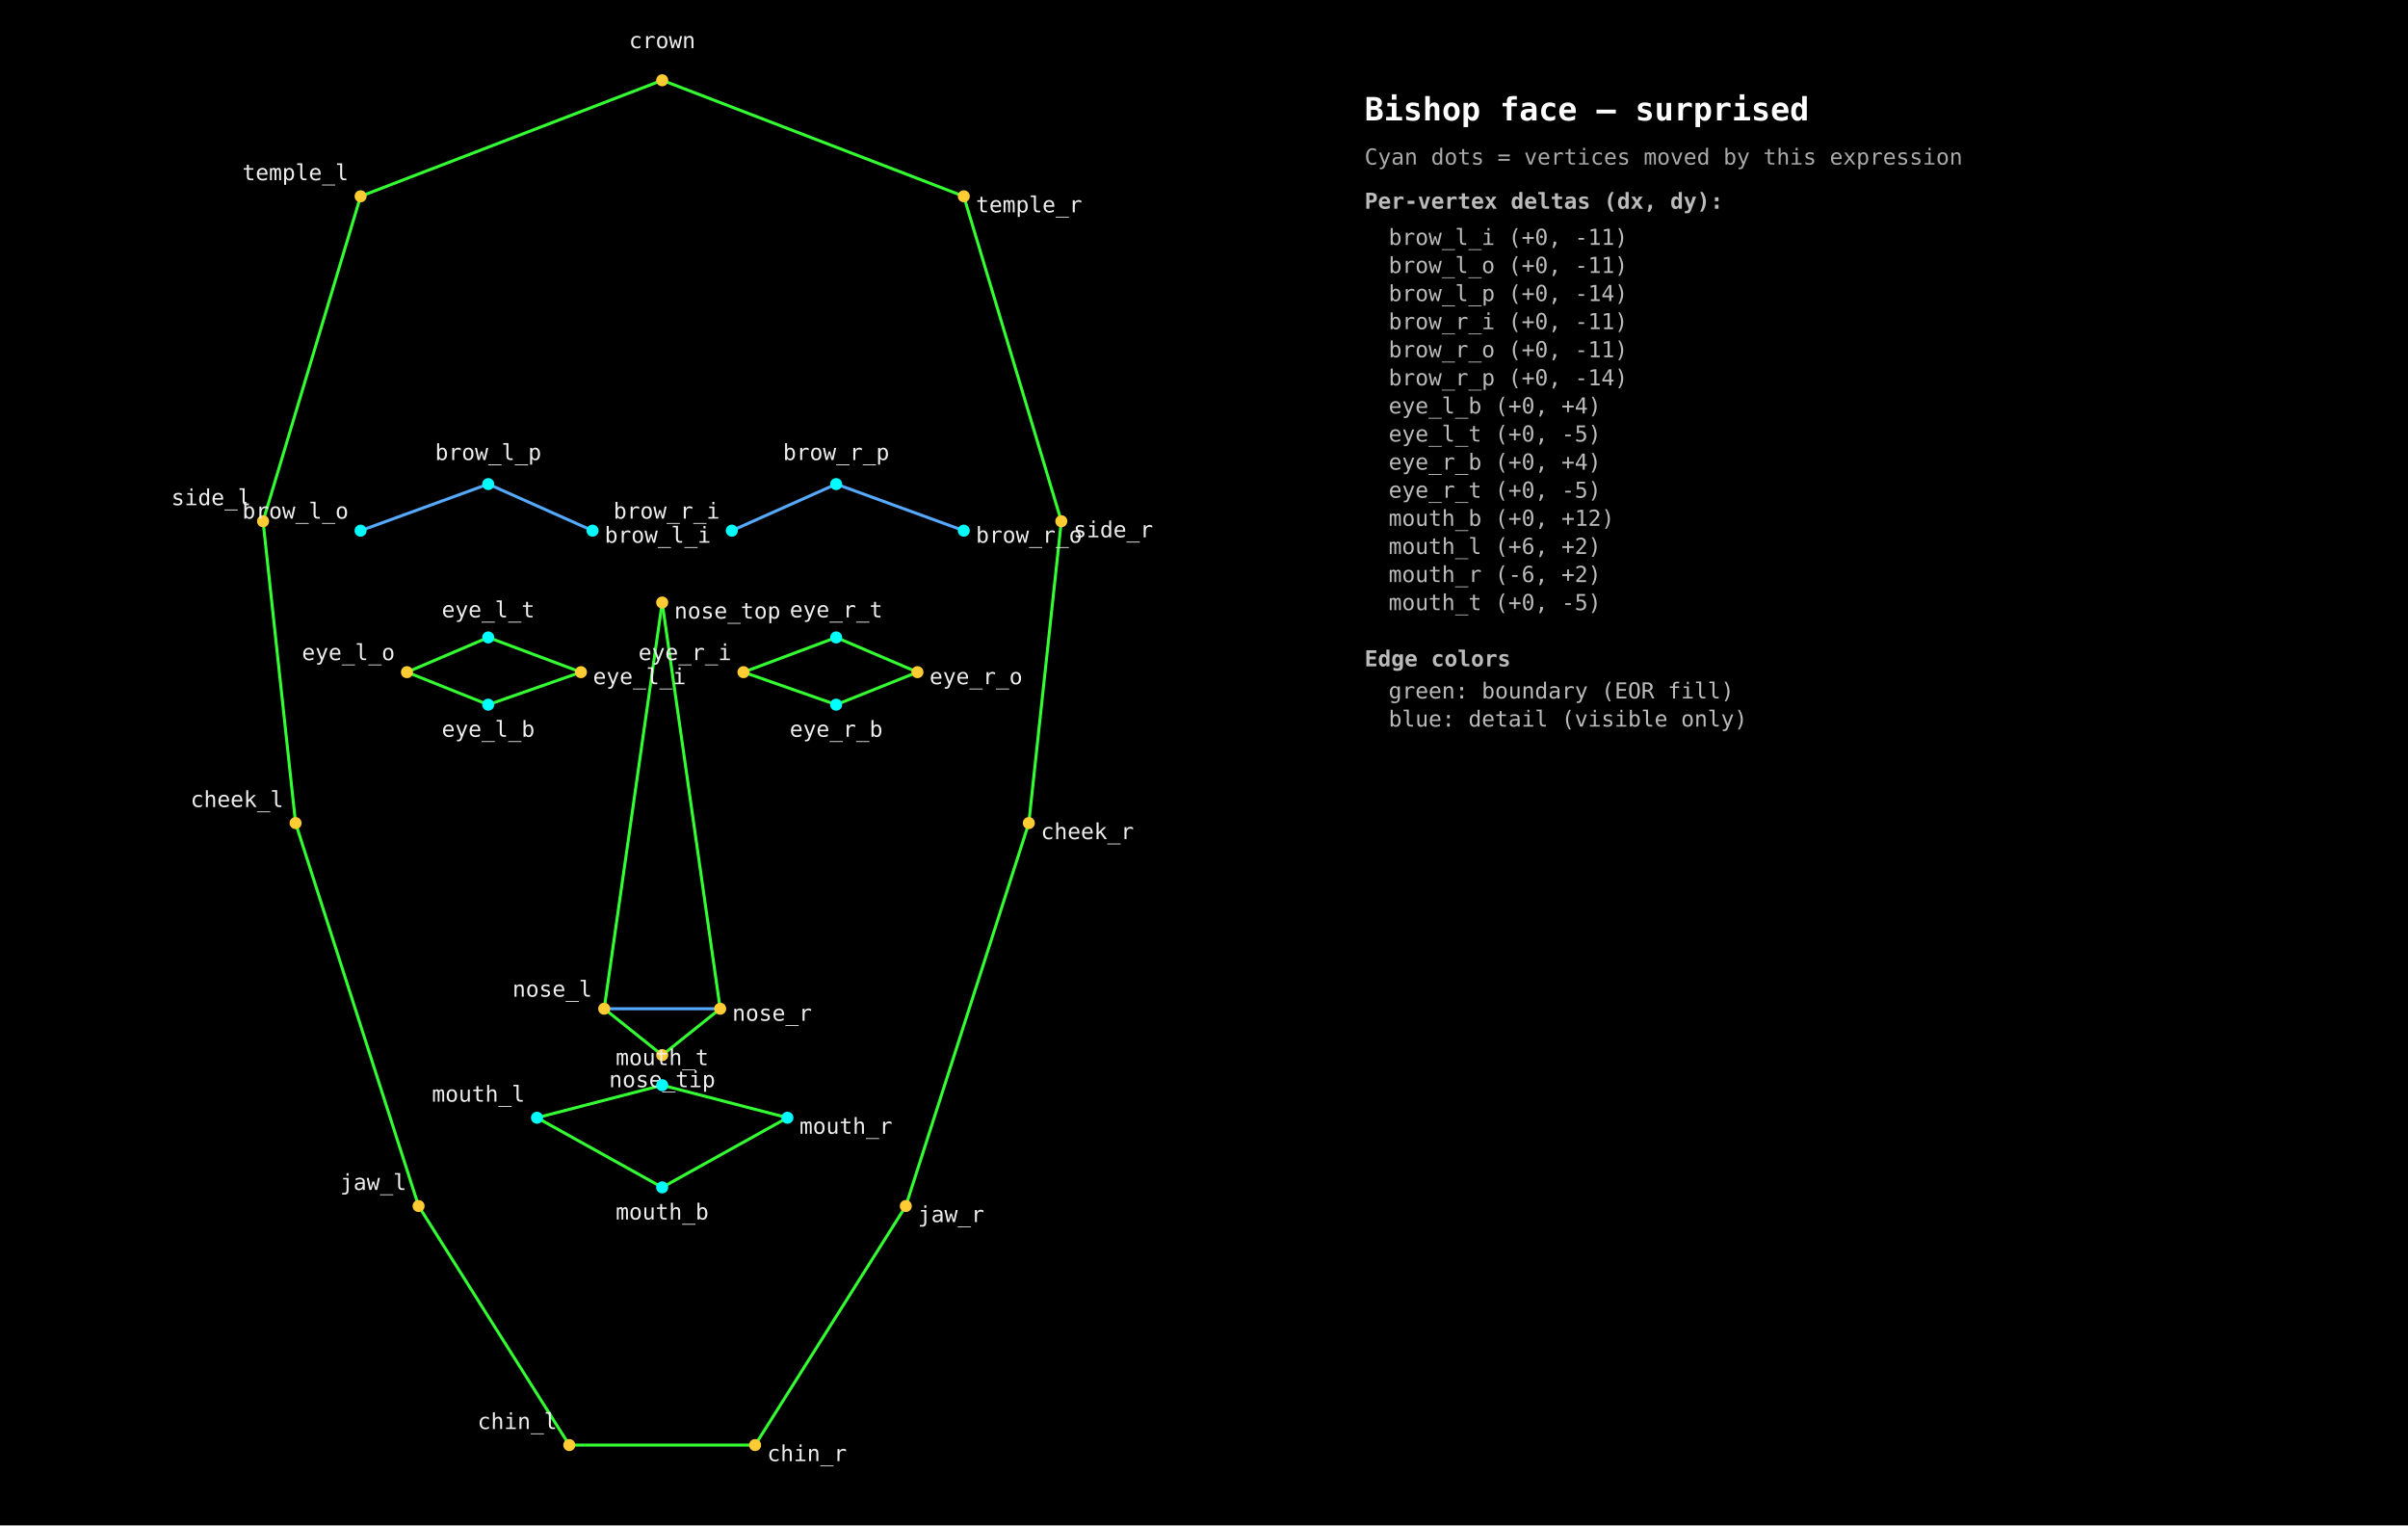
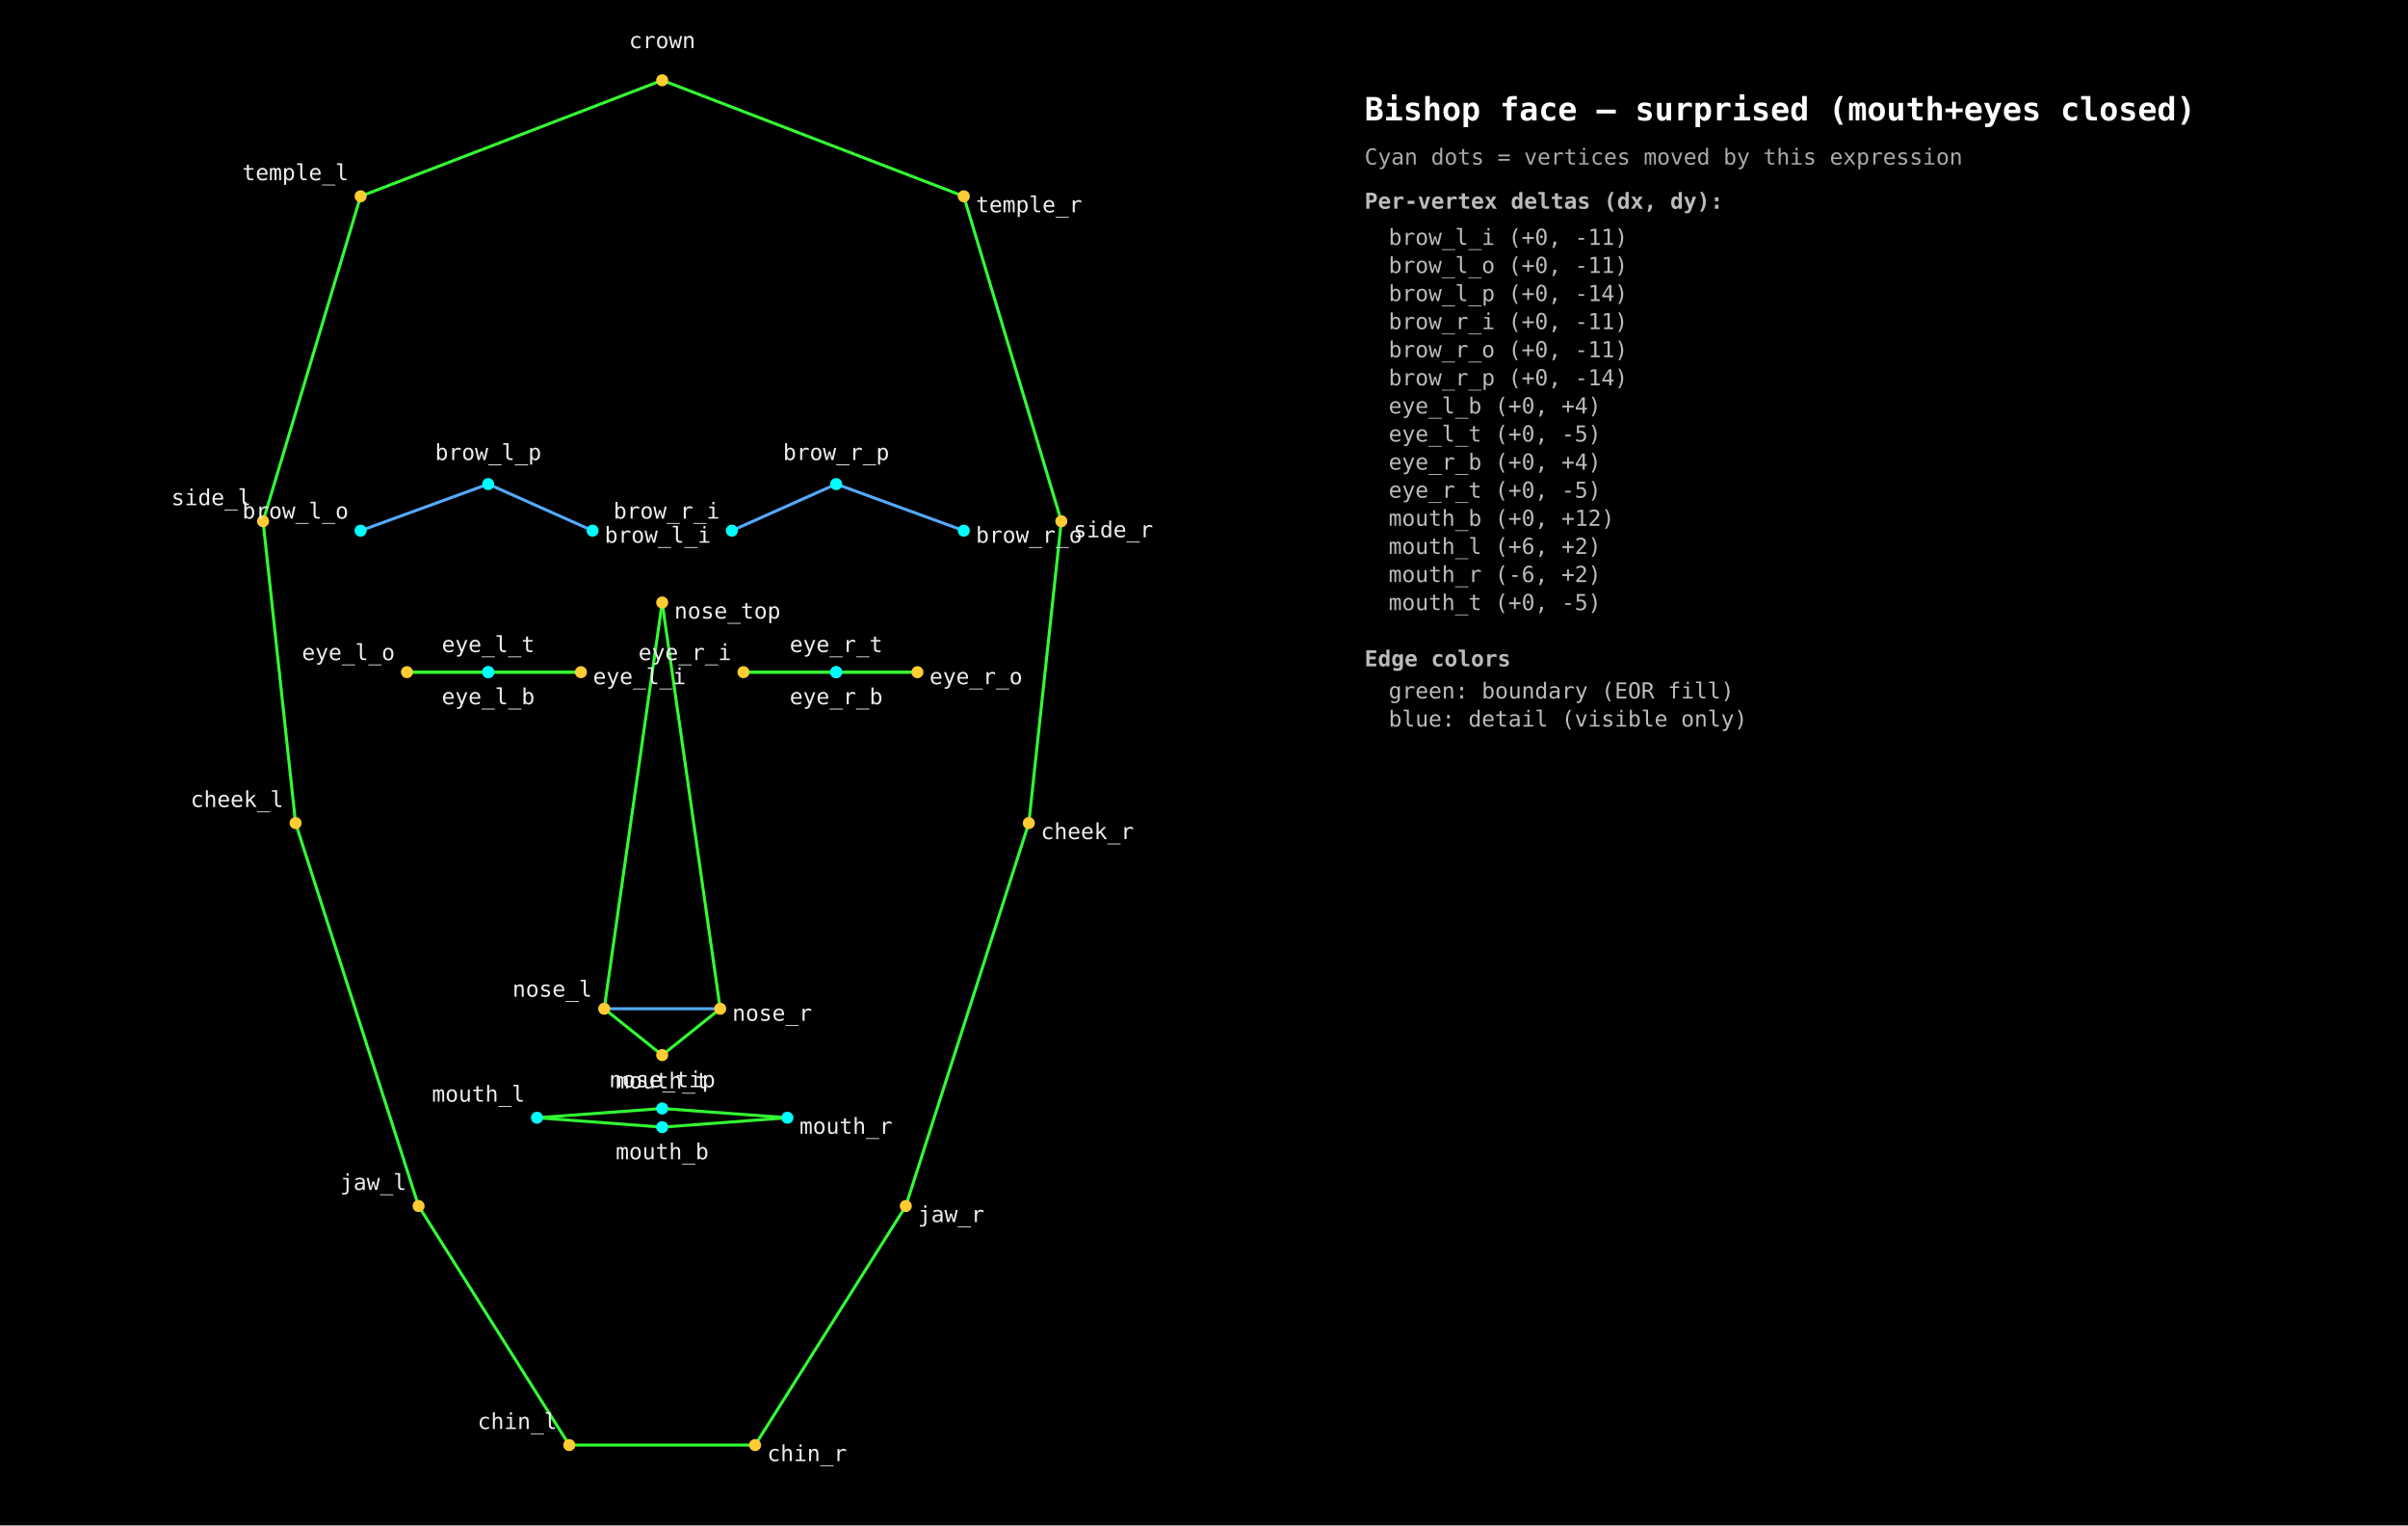
<svg xmlns="http://www.w3.org/2000/svg" width="1200" height="760" viewBox="0 0 1200 760">
  <rect width="100%" height="100%" fill="#000" />
  <style>.bnd{stroke:#3f3;stroke-width:1.5;fill:none}.det{stroke:#5af;stroke-width:1.5;fill:none}.vert{fill:#fc3;stroke:none}.lbl{fill:#eee;font-family:monospace;font-size:11px}.title{fill:#fff;font-family:monospace;font-size:16px;font-weight:bold}.subtitle{fill:#aaa;font-family:monospace;font-size:11px}.legend{fill:#bbb;font-family:monospace;font-size:11px}</style>
  <line class="bnd" x1="330.0" y1="40.0" x2="179.7" y2="97.8" />
  <line class="bnd" x1="179.7" y1="97.8" x2="131.1" y2="259.7" />
  <line class="bnd" x1="131.1" y1="259.7" x2="147.3" y2="410.1" />
  <line class="bnd" x1="147.3" y1="410.1" x2="208.6" y2="600.9" />
  <line class="bnd" x1="208.6" y1="600.9" x2="283.7" y2="720.0" />
  <line class="bnd" x1="283.7" y1="720.0" x2="376.3" y2="720.0" />
  <line class="bnd" x1="376.3" y1="720.0" x2="451.4" y2="600.9" />
  <line class="bnd" x1="451.4" y1="600.9" x2="512.7" y2="410.1" />
  <line class="bnd" x1="512.7" y1="410.1" x2="528.9" y2="259.7" />
  <line class="bnd" x1="528.9" y1="259.7" x2="480.3" y2="97.8" />
  <line class="bnd" x1="480.3" y1="97.8" x2="330.0" y2="40.0" />
  <line class="det" x1="179.7" y1="264.4" x2="243.3" y2="241.2" />
  <line class="det" x1="243.3" y1="241.2" x2="295.3" y2="264.4" />
  <line class="det" x1="364.7" y1="264.4" x2="416.7" y2="241.2" />
  <line class="det" x1="416.7" y1="241.2" x2="480.3" y2="264.4" />
-   <line class="bnd" x1="202.8" y1="334.9" x2="243.3" y2="317.6" />
-   <line class="bnd" x1="243.3" y1="317.6" x2="289.5" y2="334.9" />
-   <line class="bnd" x1="289.5" y1="334.9" x2="243.3" y2="351.1" />
-   <line class="bnd" x1="243.3" y1="351.1" x2="202.8" y2="334.9" />
-   <line class="bnd" x1="370.5" y1="334.9" x2="416.7" y2="317.6" />
-   <line class="bnd" x1="416.7" y1="317.6" x2="457.2" y2="334.9" />
-   <line class="bnd" x1="457.2" y1="334.9" x2="416.7" y2="351.1" />
-   <line class="bnd" x1="416.7" y1="351.1" x2="370.5" y2="334.9" />
+   <line class="bnd" x1="202.8" y1="334.9" x2="243.3" y2="334.9" />
+   <line class="bnd" x1="243.3" y1="334.9" x2="289.5" y2="334.9" />
+   <line class="bnd" x1="289.5" y1="334.9" x2="243.3" y2="334.9" />
+   <line class="bnd" x1="243.3" y1="334.9" x2="202.8" y2="334.9" />
+   <line class="bnd" x1="370.5" y1="334.9" x2="416.7" y2="334.9" />
+   <line class="bnd" x1="416.7" y1="334.9" x2="457.2" y2="334.9" />
+   <line class="bnd" x1="457.2" y1="334.9" x2="416.7" y2="334.9" />
+   <line class="bnd" x1="416.7" y1="334.9" x2="370.5" y2="334.9" />
  <line class="bnd" x1="330.0" y1="300.2" x2="301.1" y2="502.6" />
  <line class="bnd" x1="330.0" y1="300.2" x2="358.9" y2="502.6" />
  <line class="bnd" x1="301.1" y1="502.6" x2="330.0" y2="525.7" />
  <line class="bnd" x1="358.9" y1="502.6" x2="330.0" y2="525.7" />
  <line class="det" x1="301.1" y1="502.6" x2="358.9" y2="502.6" />
-   <line class="bnd" x1="267.6" y1="556.9" x2="330.0" y2="540.7" />
-   <line class="bnd" x1="330.0" y1="540.7" x2="392.4" y2="556.9" />
-   <line class="bnd" x1="392.4" y1="556.9" x2="330.0" y2="591.6" />
-   <line class="bnd" x1="330.0" y1="591.6" x2="267.6" y2="556.9" />
+   <line class="bnd" x1="267.6" y1="556.9" x2="330.0" y2="552.3" />
+   <line class="bnd" x1="330.0" y1="552.3" x2="392.4" y2="556.9" />
+   <line class="bnd" x1="392.4" y1="556.9" x2="330.0" y2="561.6" />
+   <line class="bnd" x1="330.0" y1="561.6" x2="267.6" y2="556.9" />
  <circle cx="330.0" cy="40.0" r="3" fill="#fc3" />
  <text class="lbl" x="330.0" y="24.0" text-anchor="middle">crown</text>
  <circle cx="179.7" cy="97.8" r="3" fill="#fc3" />
  <text class="lbl" x="173.7" y="89.8" text-anchor="end">temple_l</text>
  <circle cx="480.3" cy="97.8" r="3" fill="#fc3" />
  <text class="lbl" x="486.3" y="105.8" text-anchor="start">temple_r</text>
  <circle cx="131.1" cy="259.7" r="3" fill="#fc3" />
  <text class="lbl" x="125.1" y="251.7" text-anchor="end">side_l</text>
  <circle cx="528.9" cy="259.7" r="3" fill="#fc3" />
  <text class="lbl" x="534.9" y="267.7" text-anchor="start">side_r</text>
  <circle cx="147.3" cy="410.1" r="3" fill="#fc3" />
  <text class="lbl" x="141.3" y="402.1" text-anchor="end">cheek_l</text>
  <circle cx="512.7" cy="410.1" r="3" fill="#fc3" />
  <text class="lbl" x="518.7" y="418.1" text-anchor="start">cheek_r</text>
  <circle cx="208.6" cy="600.9" r="3" fill="#fc3" />
  <text class="lbl" x="202.6" y="592.9" text-anchor="end">jaw_l</text>
  <circle cx="451.4" cy="600.9" r="3" fill="#fc3" />
  <text class="lbl" x="457.4" y="608.9" text-anchor="start">jaw_r</text>
  <circle cx="283.7" cy="720.0" r="3" fill="#fc3" />
  <text class="lbl" x="277.7" y="712.0" text-anchor="end">chin_l</text>
  <circle cx="376.3" cy="720.0" r="3" fill="#fc3" />
  <text class="lbl" x="382.3" y="728.0" text-anchor="start">chin_r</text>
  <circle cx="179.7" cy="264.4" r="3" fill="#0ff" />
  <text class="lbl" x="173.7" y="258.4" text-anchor="end">brow_l_o</text>
  <circle cx="243.3" cy="241.2" r="3" fill="#0ff" />
  <text class="lbl" x="243.3" y="229.2" text-anchor="middle">brow_l_p</text>
  <circle cx="295.3" cy="264.4" r="3" fill="#0ff" />
  <text class="lbl" x="301.3" y="270.4" text-anchor="start">brow_l_i</text>
  <circle cx="364.7" cy="264.4" r="3" fill="#0ff" />
  <text class="lbl" x="358.7" y="258.4" text-anchor="end">brow_r_i</text>
  <circle cx="416.7" cy="241.2" r="3" fill="#0ff" />
  <text class="lbl" x="416.7" y="229.2" text-anchor="middle">brow_r_p</text>
  <circle cx="480.3" cy="264.4" r="3" fill="#0ff" />
  <text class="lbl" x="486.3" y="270.4" text-anchor="start">brow_r_o</text>
  <circle cx="202.8" cy="334.9" r="3" fill="#fc3" />
  <text class="lbl" x="196.8" y="328.9" text-anchor="end">eye_l_o</text>
-   <circle cx="243.3" cy="317.6" r="3" fill="#0ff" />
-   <text class="lbl" x="243.3" y="307.6" text-anchor="middle">eye_l_t</text>
+   <circle cx="243.3" cy="334.9" r="3" fill="#0ff" />
+   <text class="lbl" x="243.3" y="324.9" text-anchor="middle">eye_l_t</text>
  <circle cx="289.5" cy="334.9" r="3" fill="#fc3" />
  <text class="lbl" x="295.5" y="340.9" text-anchor="start">eye_l_i</text>
-   <circle cx="243.3" cy="351.1" r="3" fill="#0ff" />
-   <text class="lbl" x="243.3" y="367.1" text-anchor="middle">eye_l_b</text>
+   <circle cx="243.3" cy="334.9" r="3" fill="#0ff" />
+   <text class="lbl" x="243.3" y="350.9" text-anchor="middle">eye_l_b</text>
  <circle cx="370.5" cy="334.9" r="3" fill="#fc3" />
  <text class="lbl" x="364.5" y="328.9" text-anchor="end">eye_r_i</text>
-   <circle cx="416.7" cy="317.6" r="3" fill="#0ff" />
-   <text class="lbl" x="416.7" y="307.6" text-anchor="middle">eye_r_t</text>
+   <circle cx="416.7" cy="334.9" r="3" fill="#0ff" />
+   <text class="lbl" x="416.7" y="324.9" text-anchor="middle">eye_r_t</text>
  <circle cx="457.2" cy="334.9" r="3" fill="#fc3" />
  <text class="lbl" x="463.2" y="340.9" text-anchor="start">eye_r_o</text>
-   <circle cx="416.7" cy="351.1" r="3" fill="#0ff" />
-   <text class="lbl" x="416.7" y="367.1" text-anchor="middle">eye_r_b</text>
+   <circle cx="416.7" cy="334.9" r="3" fill="#0ff" />
+   <text class="lbl" x="416.7" y="350.9" text-anchor="middle">eye_r_b</text>
  <circle cx="330.0" cy="300.2" r="3" fill="#fc3" />
  <text class="lbl" x="336.0" y="308.2" text-anchor="start">nose_top</text>
  <circle cx="301.1" cy="502.6" r="3" fill="#fc3" />
  <text class="lbl" x="295.1" y="496.6" text-anchor="end">nose_l</text>
  <circle cx="358.9" cy="502.6" r="3" fill="#fc3" />
  <text class="lbl" x="364.9" y="508.6" text-anchor="start">nose_r</text>
  <circle cx="330.0" cy="525.7" r="3" fill="#fc3" />
  <text class="lbl" x="330.0" y="541.7" text-anchor="middle">nose_tip</text>
  <circle cx="267.6" cy="556.9" r="3" fill="#0ff" />
  <text class="lbl" x="261.6" y="548.9" text-anchor="end">mouth_l</text>
-   <circle cx="330.0" cy="540.7" r="3" fill="#0ff" />
-   <text class="lbl" x="330.0" y="530.7" text-anchor="middle">mouth_t</text>
+   <circle cx="330.0" cy="552.3" r="3" fill="#0ff" />
+   <text class="lbl" x="330.0" y="542.3" text-anchor="middle">mouth_t</text>
  <circle cx="392.4" cy="556.9" r="3" fill="#0ff" />
  <text class="lbl" x="398.4" y="564.9" text-anchor="start">mouth_r</text>
-   <circle cx="330.0" cy="591.6" r="3" fill="#0ff" />
-   <text class="lbl" x="330.0" y="607.6" text-anchor="middle">mouth_b</text>
-   <text class="title" x="680" y="60">Bishop face — surprised</text>
+   <circle cx="330.0" cy="561.6" r="3" fill="#0ff" />
+   <text class="lbl" x="330.0" y="577.6" text-anchor="middle">mouth_b</text>
+   <text class="title" x="680" y="60">Bishop face — surprised (mouth+eyes closed)</text>
  <text class="subtitle" x="680" y="82">Cyan dots = vertices moved by this expression</text>
  <text class="legend" x="680" y="104" style="font-weight:bold">Per-vertex deltas (dx, dy):</text>
  <text class="legend" x="692" y="122">brow_l_i   (+0, -11)</text>
  <text class="legend" x="692" y="136">brow_l_o   (+0, -11)</text>
  <text class="legend" x="692" y="150">brow_l_p   (+0, -14)</text>
  <text class="legend" x="692" y="164">brow_r_i   (+0, -11)</text>
  <text class="legend" x="692" y="178">brow_r_o   (+0, -11)</text>
  <text class="legend" x="692" y="192">brow_r_p   (+0, -14)</text>
  <text class="legend" x="692" y="206">eye_l_b    (+0, +4)</text>
  <text class="legend" x="692" y="220">eye_l_t    (+0, -5)</text>
  <text class="legend" x="692" y="234">eye_r_b    (+0, +4)</text>
  <text class="legend" x="692" y="248">eye_r_t    (+0, -5)</text>
  <text class="legend" x="692" y="262">mouth_b    (+0, +12)</text>
  <text class="legend" x="692" y="276">mouth_l    (+6, +2)</text>
  <text class="legend" x="692" y="290">mouth_r    (-6, +2)</text>
  <text class="legend" x="692" y="304">mouth_t    (+0, -5)</text>
  <text class="legend" x="680" y="332" style="font-weight:bold">Edge colors</text>
  <text class="legend" x="692" y="348" fill="#3f3">green: boundary (EOR fill)</text>
  <text class="legend" x="692" y="362" fill="#5af">blue:  detail (visible only)</text>
</svg>
